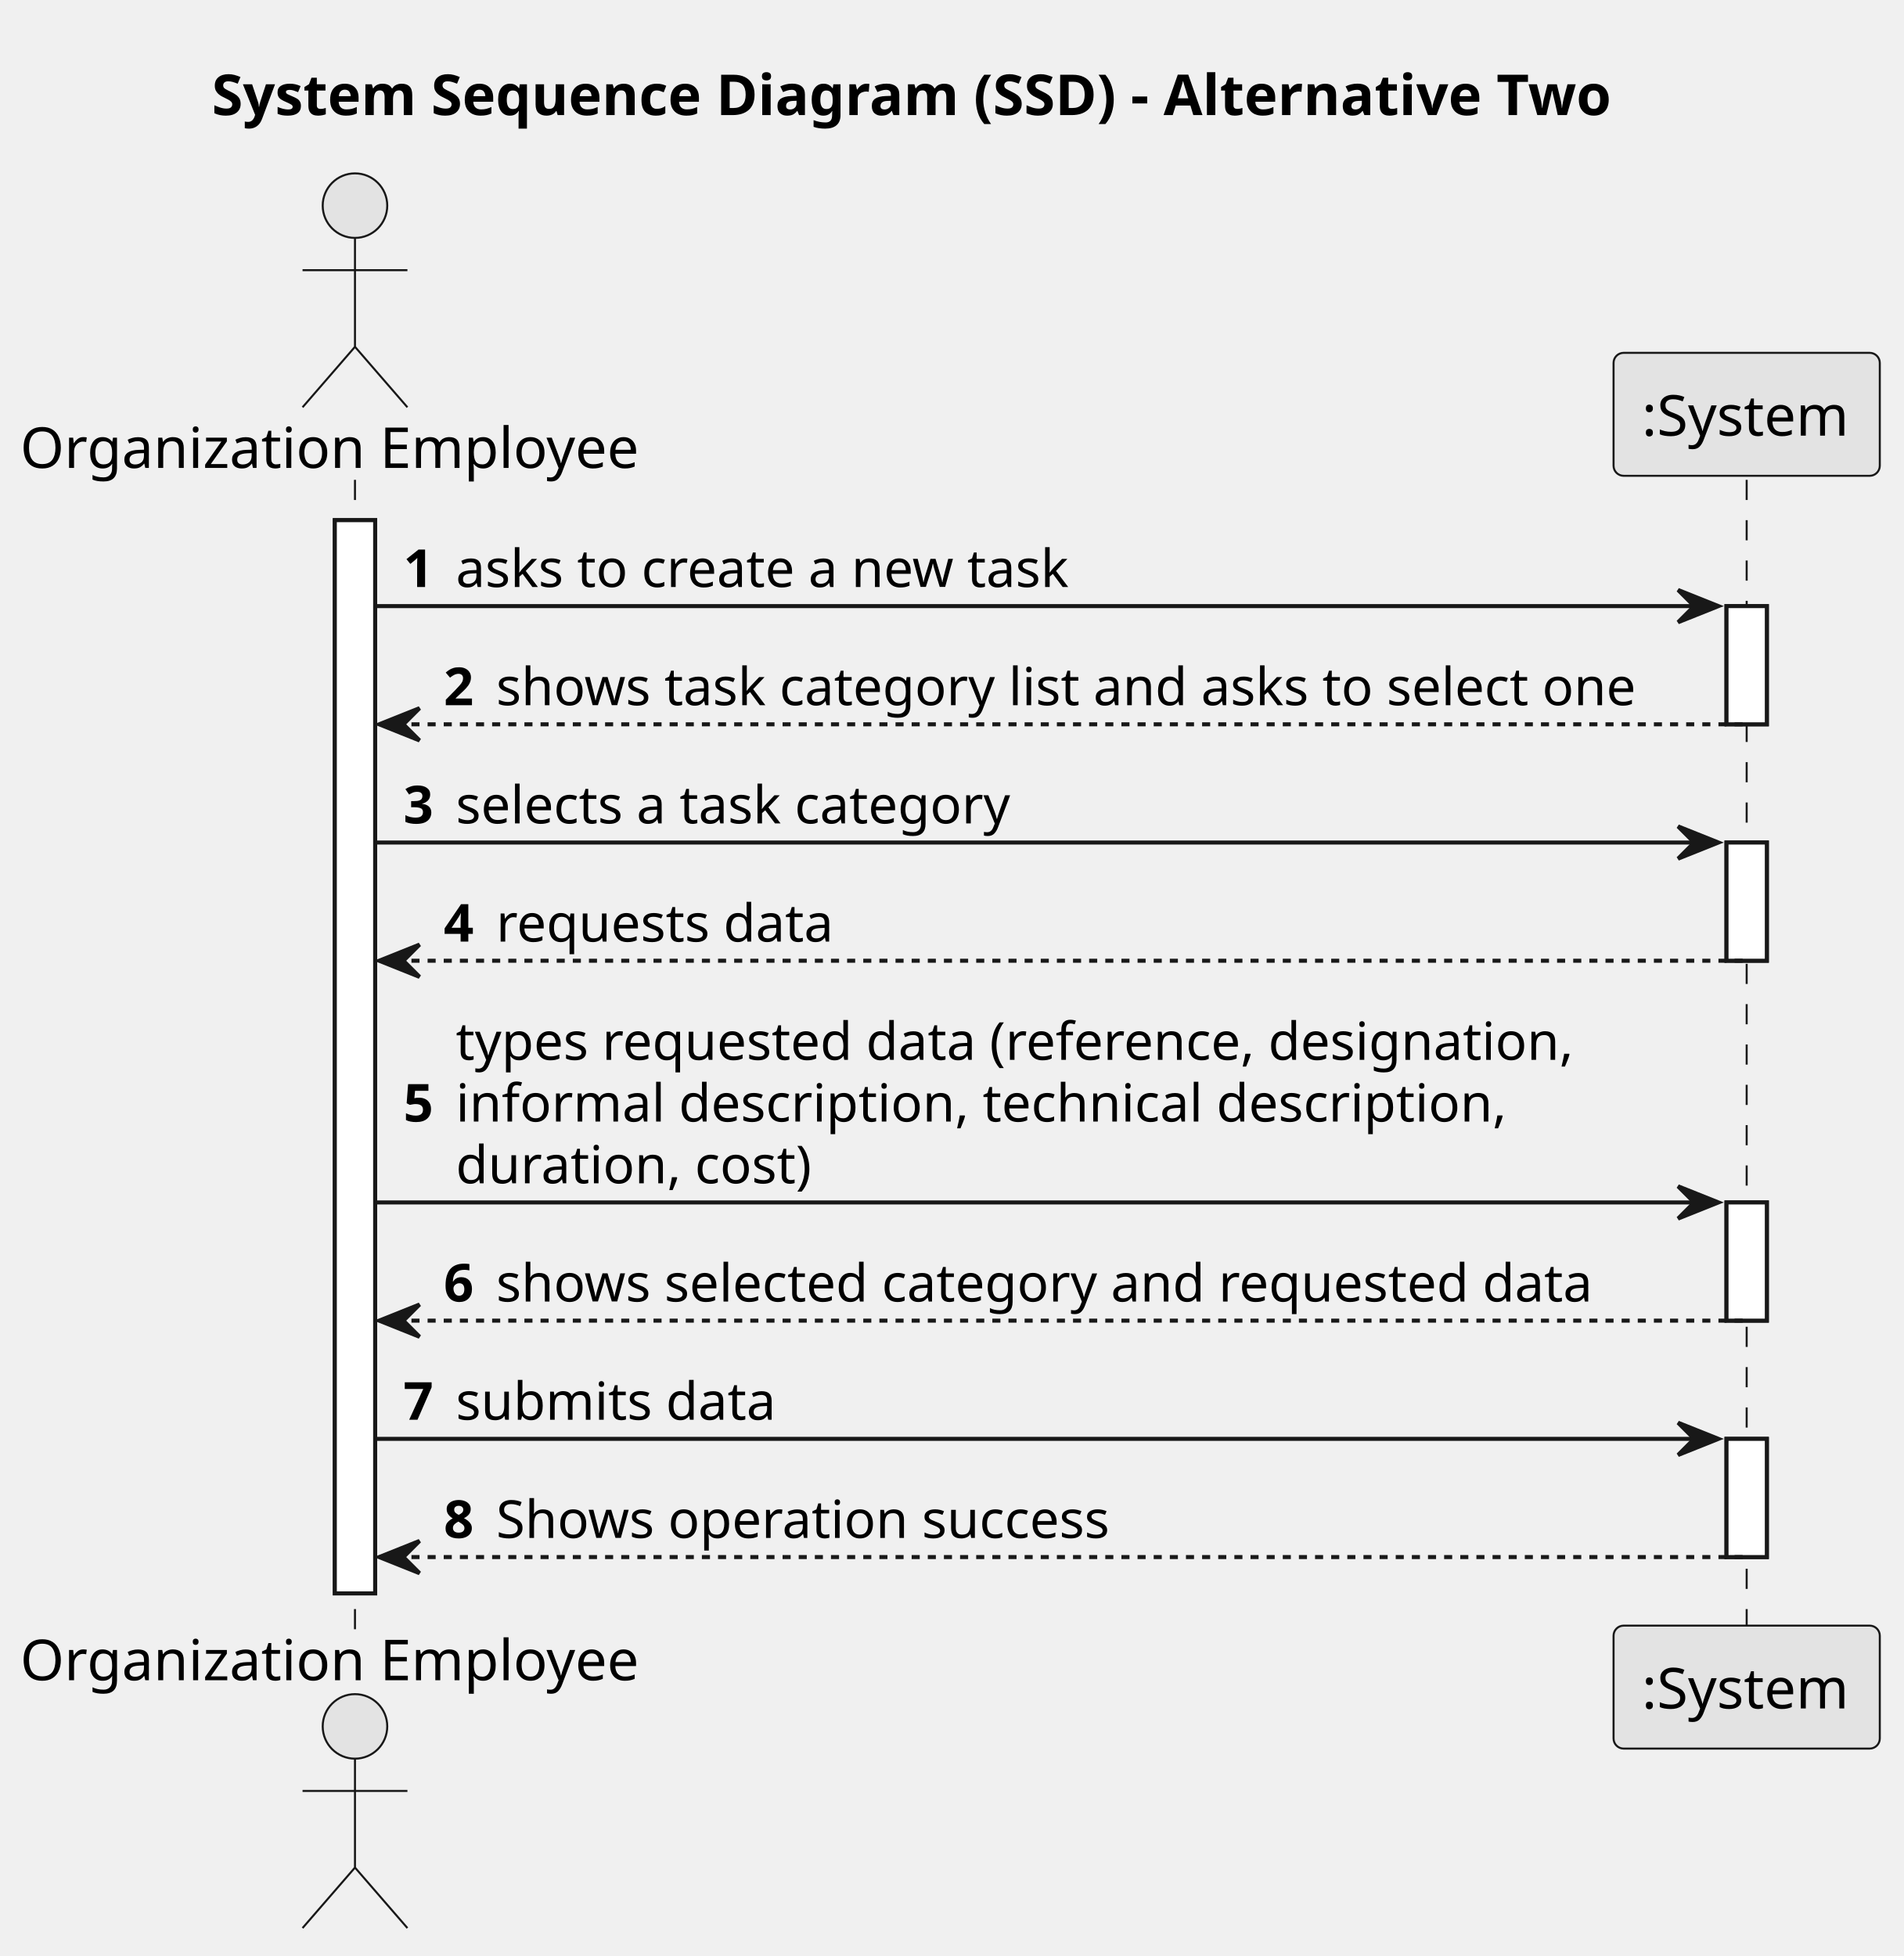
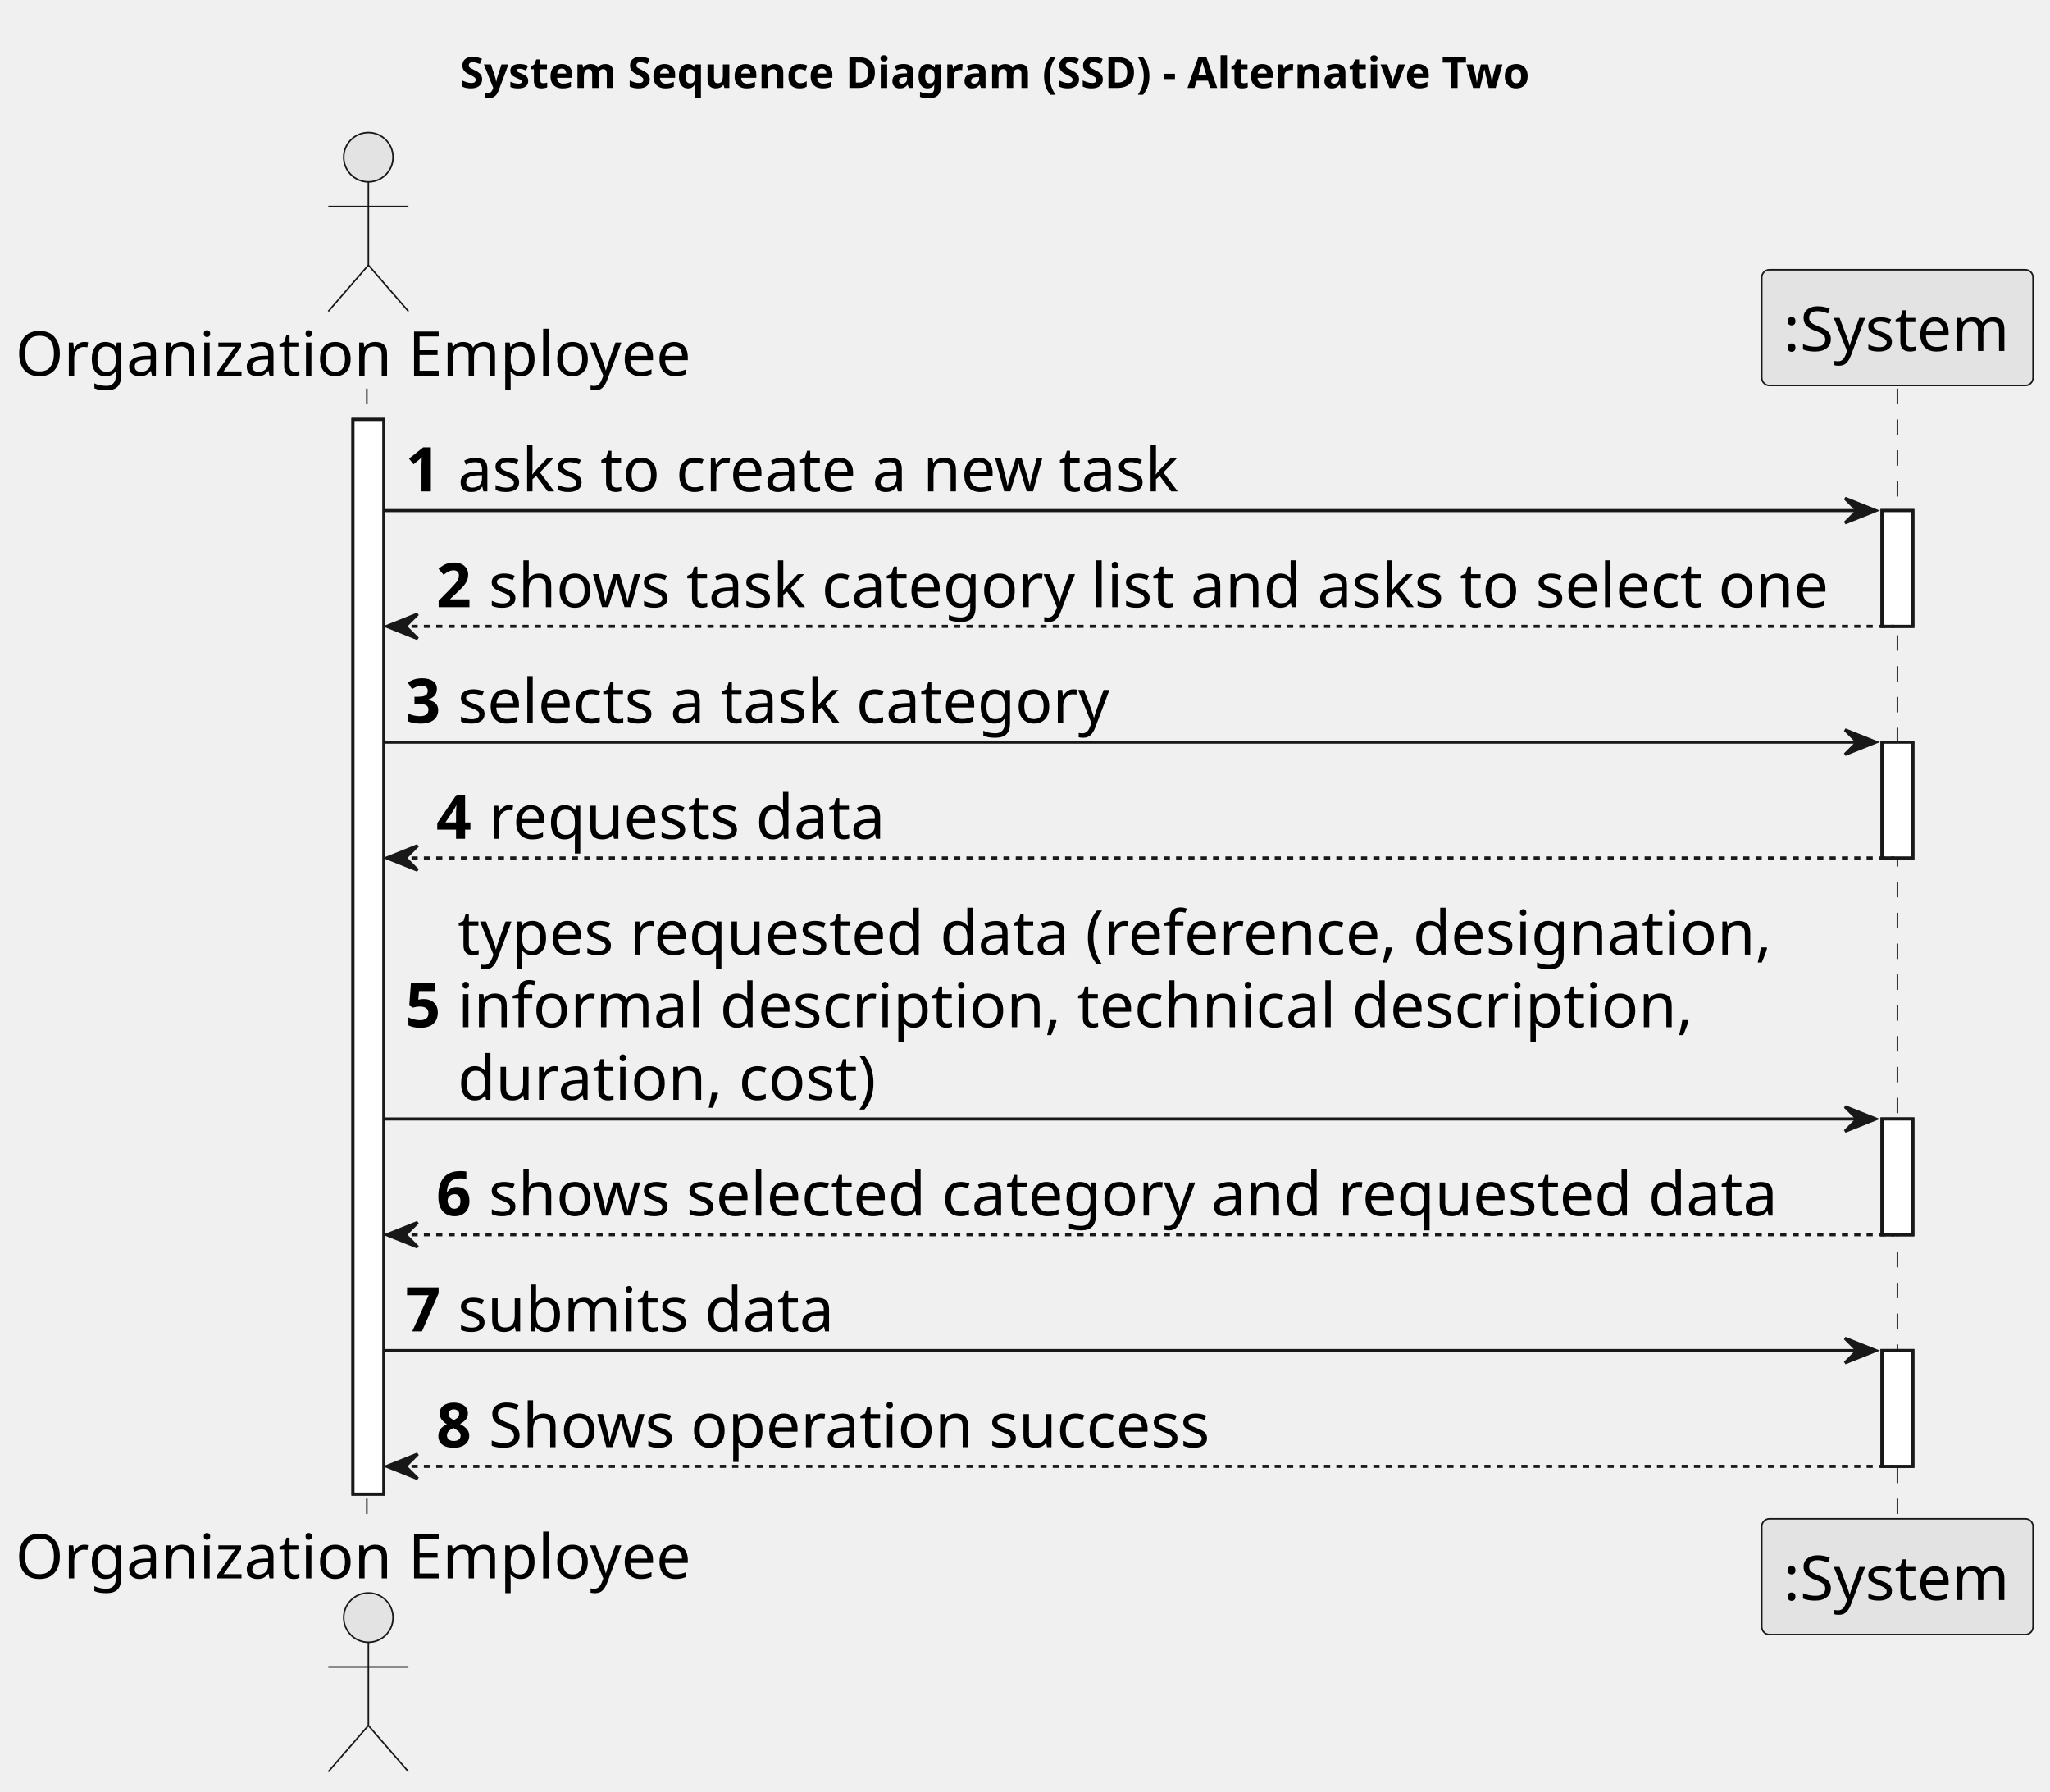
- <svg xmlns="http://www.w3.org/2000/svg" contentStyleType="text/css" height="485px" preserveAspectRatio="none" style="width:472px;height:485px;background:#FFFFFF;" version="1.1" viewBox="0 0 472 485" width="472px" zoomAndPan="magnify">
+ <svg xmlns="http://www.w3.org/2000/svg" contentStyleType="text/css" height="581px" preserveAspectRatio="none" style="width:665px;height:581px;background:#FFFFFF;" version="1.1" viewBox="0 0 665 581" width="665px" zoomAndPan="magnify">
  <defs />
  <g>
-     <text fill="#000000" font-family="sans-serif" font-size="14" font-weight="bold" lengthAdjust="spacing" textLength="365" x="52.5" y="28.535">System Sequence Diagram (SSD) - Alternative Two</text>
-     <rect fill="#FFFFFF" height="266.106" style="stroke:#181818;stroke-width:1.0;" width="10" x="83" y="128.977" />
-     <rect fill="#FFFFFF" height="29.311" style="stroke:#181818;stroke-width:1.0;" width="10" x="428" y="150.287" />
-     <rect fill="#FFFFFF" height="29.311" style="stroke:#181818;stroke-width:1.0;" width="10" x="428" y="208.908" />
-     <rect fill="#FFFFFF" height="29.311" style="stroke:#181818;stroke-width:1.0;" width="10" x="428" y="298.15" />
-     <rect fill="#FFFFFF" height="29.311" style="stroke:#181818;stroke-width:1.0;" width="10" x="428" y="356.772" />
-     <line style="stroke:#181818;stroke-width:0.5;stroke-dasharray:5.0,5.0;" x1="88" x2="88" y1="118.977" y2="404.082" />
-     <line style="stroke:#181818;stroke-width:0.5;stroke-dasharray:5.0,5.0;" x1="433" x2="433" y1="118.977" y2="404.082" />
-     <text fill="#000000" font-family="sans-serif" font-size="14" lengthAdjust="spacing" textLength="160" x="5" y="116.023">Organization Employee</text>
-     <ellipse cx="88" cy="50.988" fill="#E3E3E3" rx="8" ry="8" style="stroke:#181818;stroke-width:0.5;" />
-     <path d="M88,58.988 L88,85.988 M75,66.988 L101,66.988 M88,85.988 L75,100.988 M88,85.988 L101,100.988 " fill="none" style="stroke:#181818;stroke-width:0.5;" />
-     <text fill="#000000" font-family="sans-serif" font-size="14" lengthAdjust="spacing" textLength="160" x="5" y="416.617">Organization Employee</text>
-     <ellipse cx="88" cy="428.07" fill="#E3E3E3" rx="8" ry="8" style="stroke:#181818;stroke-width:0.5;" />
-     <path d="M88,436.07 L88,463.07 M75,444.07 L101,444.07 M88,463.07 L75,478.07 M88,463.07 L101,478.07 " fill="none" style="stroke:#181818;stroke-width:0.5;" />
-     <rect fill="#E3E3E3" height="30.488" rx="2.5" ry="2.5" style="stroke:#181818;stroke-width:0.5;" width="66" x="400" y="87.488" />
-     <text fill="#000000" font-family="sans-serif" font-size="14" lengthAdjust="spacing" textLength="52" x="407" y="108.023">:System</text>
-     <rect fill="#E3E3E3" height="30.488" rx="2.5" ry="2.5" style="stroke:#181818;stroke-width:0.5;" width="66" x="400" y="403.082" />
-     <text fill="#000000" font-family="sans-serif" font-size="14" lengthAdjust="spacing" textLength="52" x="407" y="423.617">:System</text>
-     <rect fill="#FFFFFF" height="266.106" style="stroke:#181818;stroke-width:1.0;" width="10" x="83" y="128.977" />
-     <rect fill="#FFFFFF" height="29.311" style="stroke:#181818;stroke-width:1.0;" width="10" x="428" y="150.287" />
-     <rect fill="#FFFFFF" height="29.311" style="stroke:#181818;stroke-width:1.0;" width="10" x="428" y="208.908" />
-     <rect fill="#FFFFFF" height="29.311" style="stroke:#181818;stroke-width:1.0;" width="10" x="428" y="298.15" />
-     <rect fill="#FFFFFF" height="29.311" style="stroke:#181818;stroke-width:1.0;" width="10" x="428" y="356.772" />
-     <polygon fill="#181818" points="416,146.287,426,150.287,416,154.287,420,150.287" style="stroke:#181818;stroke-width:1.0;" />
-     <line style="stroke:#181818;stroke-width:1.0;" x1="93" x2="422" y1="150.287" y2="150.287" />
-     <text fill="#000000" font-family="sans-serif" font-size="13" font-weight="bold" lengthAdjust="spacing" textLength="9" x="100" y="145.545">1</text>
-     <text fill="#000000" font-family="sans-serif" font-size="13" lengthAdjust="spacing" textLength="159" x="113" y="145.545">asks to create a new task</text>
-     <polygon fill="#181818" points="104,175.598,94,179.598,104,183.598,100,179.598" style="stroke:#181818;stroke-width:1.0;" />
-     <line style="stroke:#181818;stroke-width:1.0;stroke-dasharray:2.0,2.0;" x1="98" x2="432" y1="179.598" y2="179.598" />
-     <text fill="#000000" font-family="sans-serif" font-size="13" font-weight="bold" lengthAdjust="spacing" textLength="9" x="110" y="174.856">2</text>
-     <text fill="#000000" font-family="sans-serif" font-size="13" lengthAdjust="spacing" textLength="298" x="123" y="174.856">shows task category list and asks to select one</text>
-     <polygon fill="#181818" points="416,204.908,426,208.908,416,212.908,420,208.908" style="stroke:#181818;stroke-width:1.0;" />
-     <line style="stroke:#181818;stroke-width:1.0;" x1="93" x2="422" y1="208.908" y2="208.908" />
-     <text fill="#000000" font-family="sans-serif" font-size="13" font-weight="bold" lengthAdjust="spacing" textLength="9" x="100" y="204.166">3</text>
-     <text fill="#000000" font-family="sans-serif" font-size="13" lengthAdjust="spacing" textLength="144" x="113" y="204.166">selects a task category</text>
-     <polygon fill="#181818" points="104,234.219,94,238.219,104,242.219,100,238.219" style="stroke:#181818;stroke-width:1.0;" />
-     <line style="stroke:#181818;stroke-width:1.0;stroke-dasharray:2.0,2.0;" x1="98" x2="432" y1="238.219" y2="238.219" />
-     <text fill="#000000" font-family="sans-serif" font-size="13" font-weight="bold" lengthAdjust="spacing" textLength="9" x="110" y="233.477">4</text>
-     <text fill="#000000" font-family="sans-serif" font-size="13" lengthAdjust="spacing" textLength="85" x="123" y="233.477">requests data</text>
-     <polygon fill="#181818" points="416,294.15,426,298.15,416,302.15,420,298.15" style="stroke:#181818;stroke-width:1.0;" />
-     <line style="stroke:#181818;stroke-width:1.0;" x1="93" x2="422" y1="298.15" y2="298.15" />
-     <text fill="#000000" font-family="sans-serif" font-size="13" font-weight="bold" lengthAdjust="spacing" textLength="9" x="100" y="278.098">5</text>
-     <text fill="#000000" font-family="sans-serif" font-size="13" lengthAdjust="spacing" textLength="283" x="113" y="262.787">types requested data (reference, designation,</text>
-     <text fill="#000000" font-family="sans-serif" font-size="13" lengthAdjust="spacing" textLength="272" x="113" y="278.098">informal description, technical description,</text>
-     <text fill="#000000" font-family="sans-serif" font-size="13" lengthAdjust="spacing" textLength="92" x="113" y="293.408">duration, cost)</text>
-     <polygon fill="#181818" points="104,323.461,94,327.461,104,331.461,100,327.461" style="stroke:#181818;stroke-width:1.0;" />
-     <line style="stroke:#181818;stroke-width:1.0;stroke-dasharray:2.0,2.0;" x1="98" x2="432" y1="327.461" y2="327.461" />
-     <text fill="#000000" font-family="sans-serif" font-size="13" font-weight="bold" lengthAdjust="spacing" textLength="9" x="110" y="322.719">6</text>
-     <text fill="#000000" font-family="sans-serif" font-size="13" lengthAdjust="spacing" textLength="278" x="123" y="322.719">shows selected category and requested data</text>
-     <polygon fill="#181818" points="416,352.772,426,356.772,416,360.772,420,356.772" style="stroke:#181818;stroke-width:1.0;" />
-     <line style="stroke:#181818;stroke-width:1.0;" x1="93" x2="422" y1="356.772" y2="356.772" />
-     <text fill="#000000" font-family="sans-serif" font-size="13" font-weight="bold" lengthAdjust="spacing" textLength="9" x="100" y="352.029">7</text>
-     <text fill="#000000" font-family="sans-serif" font-size="13" lengthAdjust="spacing" textLength="82" x="113" y="352.029">submits data</text>
-     <polygon fill="#181818" points="104,382.082,94,386.082,104,390.082,100,386.082" style="stroke:#181818;stroke-width:1.0;" />
-     <line style="stroke:#181818;stroke-width:1.0;stroke-dasharray:2.0,2.0;" x1="98" x2="432" y1="386.082" y2="386.082" />
-     <text fill="#000000" font-family="sans-serif" font-size="13" font-weight="bold" lengthAdjust="spacing" textLength="9" x="110" y="381.34">8</text>
-     <text fill="#000000" font-family="sans-serif" font-size="13" lengthAdjust="spacing" textLength="158" x="123" y="381.34">Shows operation success</text>
+     <text fill="#000000" font-family="sans-serif" font-size="14" font-weight="bold" lengthAdjust="spacing" textLength="365" x="149.25" y="28.535">System Sequence Diagram (SSD) - Alternative Two</text>
+     <rect fill="#FFFFFF" height="348.547" style="stroke:#181818;stroke-width:1.0;" width="10" x="114.5" y="136.043" />
+     <rect fill="#FFFFFF" height="37.555" style="stroke:#181818;stroke-width:1.0;" width="10" x="610.5" y="165.598" />
+     <rect fill="#FFFFFF" height="37.555" style="stroke:#181818;stroke-width:1.0;" width="10" x="610.5" y="240.707" />
+     <rect fill="#FFFFFF" height="37.555" style="stroke:#181818;stroke-width:1.0;" width="10" x="610.5" y="362.926" />
+     <rect fill="#FFFFFF" height="37.555" style="stroke:#181818;stroke-width:1.0;" width="10" x="610.5" y="438.035" />
+     <line style="stroke:#181818;stroke-width:0.5;stroke-dasharray:5.0,5.0;" x1="119" x2="119" y1="126.043" y2="493.59" />
+     <line style="stroke:#181818;stroke-width:0.5;stroke-dasharray:5.0,5.0;" x1="615.5" x2="615.5" y1="126.043" y2="493.59" />
+     <text fill="#000000" font-family="sans-serif" font-size="20" lengthAdjust="spacing" textLength="223" x="5" y="121.824">Organization Employee</text>
+     <ellipse cx="119.5" cy="50.988" fill="#E3E3E3" rx="8" ry="8" style="stroke:#181818;stroke-width:0.5;" />
+     <path d="M119.5,58.988 L119.5,85.988 M106.5,66.988 L132.5,66.988 M119.5,85.988 L106.5,100.988 M119.5,85.988 L132.5,100.988 " fill="none" style="stroke:#181818;stroke-width:0.5;" />
+     <text fill="#000000" font-family="sans-serif" font-size="20" lengthAdjust="spacing" textLength="223" x="5" y="511.926">Organization Employee</text>
+     <ellipse cx="119.5" cy="524.644" fill="#E3E3E3" rx="8" ry="8" style="stroke:#181818;stroke-width:0.5;" />
+     <path d="M119.5,532.644 L119.5,559.644 M106.5,540.644 L132.5,540.644 M119.5,559.644 L106.5,574.644 M119.5,559.644 L132.5,574.644 " fill="none" style="stroke:#181818;stroke-width:0.5;" />
+     <rect fill="#E3E3E3" height="37.555" rx="2.5" ry="2.5" style="stroke:#181818;stroke-width:0.5;" width="88" x="571.5" y="87.488" />
+     <text fill="#000000" font-family="sans-serif" font-size="20" lengthAdjust="spacing" textLength="74" x="578.5" y="113.824">:System</text>
+     <rect fill="#E3E3E3" height="37.555" rx="2.5" ry="2.5" style="stroke:#181818;stroke-width:0.5;" width="88" x="571.5" y="492.59" />
+     <text fill="#000000" font-family="sans-serif" font-size="20" lengthAdjust="spacing" textLength="74" x="578.5" y="518.926">:System</text>
+     <rect fill="#FFFFFF" height="348.547" style="stroke:#181818;stroke-width:1.0;" width="10" x="114.5" y="136.043" />
+     <rect fill="#FFFFFF" height="37.555" style="stroke:#181818;stroke-width:1.0;" width="10" x="610.5" y="165.598" />
+     <rect fill="#FFFFFF" height="37.555" style="stroke:#181818;stroke-width:1.0;" width="10" x="610.5" y="240.707" />
+     <rect fill="#FFFFFF" height="37.555" style="stroke:#181818;stroke-width:1.0;" width="10" x="610.5" y="362.926" />
+     <rect fill="#FFFFFF" height="37.555" style="stroke:#181818;stroke-width:1.0;" width="10" x="610.5" y="438.035" />
+     <polygon fill="#181818" points="598.5,161.598,608.5,165.598,598.5,169.598,602.5,165.598" style="stroke:#181818;stroke-width:1.0;" />
+     <line style="stroke:#181818;stroke-width:1.0;" x1="124.5" x2="604.5" y1="165.598" y2="165.598" />
+     <text fill="#000000" font-family="sans-serif" font-size="20" font-weight="bold" lengthAdjust="spacing" textLength="13" x="131.5" y="159.379">1</text>
+     <text fill="#000000" font-family="sans-serif" font-size="20" lengthAdjust="spacing" textLength="239" x="148.5" y="159.379">asks to create a new task</text>
+     <polygon fill="#181818" points="135.5,199.152,125.5,203.152,135.5,207.152,131.5,203.152" style="stroke:#181818;stroke-width:1.0;" />
+     <line style="stroke:#181818;stroke-width:1.0;stroke-dasharray:2.0,2.0;" x1="129.5" x2="614.5" y1="203.152" y2="203.152" />
+     <text fill="#000000" font-family="sans-serif" font-size="20" font-weight="bold" lengthAdjust="spacing" textLength="13" x="141.5" y="196.934">2</text>
+     <text fill="#000000" font-family="sans-serif" font-size="20" lengthAdjust="spacing" textLength="445" x="158.5" y="196.934">shows task category list and asks to select one</text>
+     <polygon fill="#181818" points="598.5,236.707,608.5,240.707,598.5,244.707,602.5,240.707" style="stroke:#181818;stroke-width:1.0;" />
+     <line style="stroke:#181818;stroke-width:1.0;" x1="124.5" x2="604.5" y1="240.707" y2="240.707" />
+     <text fill="#000000" font-family="sans-serif" font-size="20" font-weight="bold" lengthAdjust="spacing" textLength="13" x="131.5" y="234.488">3</text>
+     <text fill="#000000" font-family="sans-serif" font-size="20" lengthAdjust="spacing" textLength="215" x="148.5" y="234.488">selects a task category</text>
+     <polygon fill="#181818" points="135.5,274.262,125.5,278.262,135.5,282.262,131.5,278.262" style="stroke:#181818;stroke-width:1.0;" />
+     <line style="stroke:#181818;stroke-width:1.0;stroke-dasharray:2.0,2.0;" x1="129.5" x2="614.5" y1="278.262" y2="278.262" />
+     <text fill="#000000" font-family="sans-serif" font-size="20" font-weight="bold" lengthAdjust="spacing" textLength="13" x="141.5" y="272.043">4</text>
+     <text fill="#000000" font-family="sans-serif" font-size="20" lengthAdjust="spacing" textLength="130" x="158.5" y="272.043">requests data</text>
+     <polygon fill="#181818" points="598.5,358.926,608.5,362.926,598.5,366.926,602.5,362.926" style="stroke:#181818;stroke-width:1.0;" />
+     <line style="stroke:#181818;stroke-width:1.0;" x1="124.5" x2="604.5" y1="362.926" y2="362.926" />
+     <text fill="#000000" font-family="sans-serif" font-size="20" font-weight="bold" lengthAdjust="spacing" textLength="13" x="131.5" y="333.152">5</text>
+     <text fill="#000000" font-family="sans-serif" font-size="20" lengthAdjust="spacing" textLength="433" x="148.5" y="309.598">types requested data (reference, designation,</text>
+     <text fill="#000000" font-family="sans-serif" font-size="20" lengthAdjust="spacing" textLength="412" x="148.5" y="333.152">informal description, technical description,</text>
+     <text fill="#000000" font-family="sans-serif" font-size="20" lengthAdjust="spacing" textLength="139" x="148.5" y="356.707">duration, cost)</text>
+     <polygon fill="#181818" points="135.5,396.481,125.5,400.481,135.5,404.481,131.5,400.481" style="stroke:#181818;stroke-width:1.0;" />
+     <line style="stroke:#181818;stroke-width:1.0;stroke-dasharray:2.0,2.0;" x1="129.5" x2="614.5" y1="400.481" y2="400.481" />
+     <text fill="#000000" font-family="sans-serif" font-size="20" font-weight="bold" lengthAdjust="spacing" textLength="13" x="141.5" y="394.262">6</text>
+     <text fill="#000000" font-family="sans-serif" font-size="20" lengthAdjust="spacing" textLength="423" x="158.5" y="394.262">shows selected category and requested data</text>
+     <polygon fill="#181818" points="598.5,434.035,608.5,438.035,598.5,442.035,602.5,438.035" style="stroke:#181818;stroke-width:1.0;" />
+     <line style="stroke:#181818;stroke-width:1.0;" x1="124.5" x2="604.5" y1="438.035" y2="438.035" />
+     <text fill="#000000" font-family="sans-serif" font-size="20" font-weight="bold" lengthAdjust="spacing" textLength="13" x="131.5" y="431.816">7</text>
+     <text fill="#000000" font-family="sans-serif" font-size="20" lengthAdjust="spacing" textLength="125" x="148.5" y="431.816">submits data</text>
+     <polygon fill="#181818" points="135.5,471.59,125.5,475.59,135.5,479.59,131.5,475.59" style="stroke:#181818;stroke-width:1.0;" />
+     <line style="stroke:#181818;stroke-width:1.0;stroke-dasharray:2.0,2.0;" x1="129.5" x2="614.5" y1="475.59" y2="475.59" />
+     <text fill="#000000" font-family="sans-serif" font-size="20" font-weight="bold" lengthAdjust="spacing" textLength="13" x="141.5" y="469.371">8</text>
+     <text fill="#000000" font-family="sans-serif" font-size="20" lengthAdjust="spacing" textLength="237" x="158.5" y="469.371">Shows operation success</text>
  </g>
</svg>
